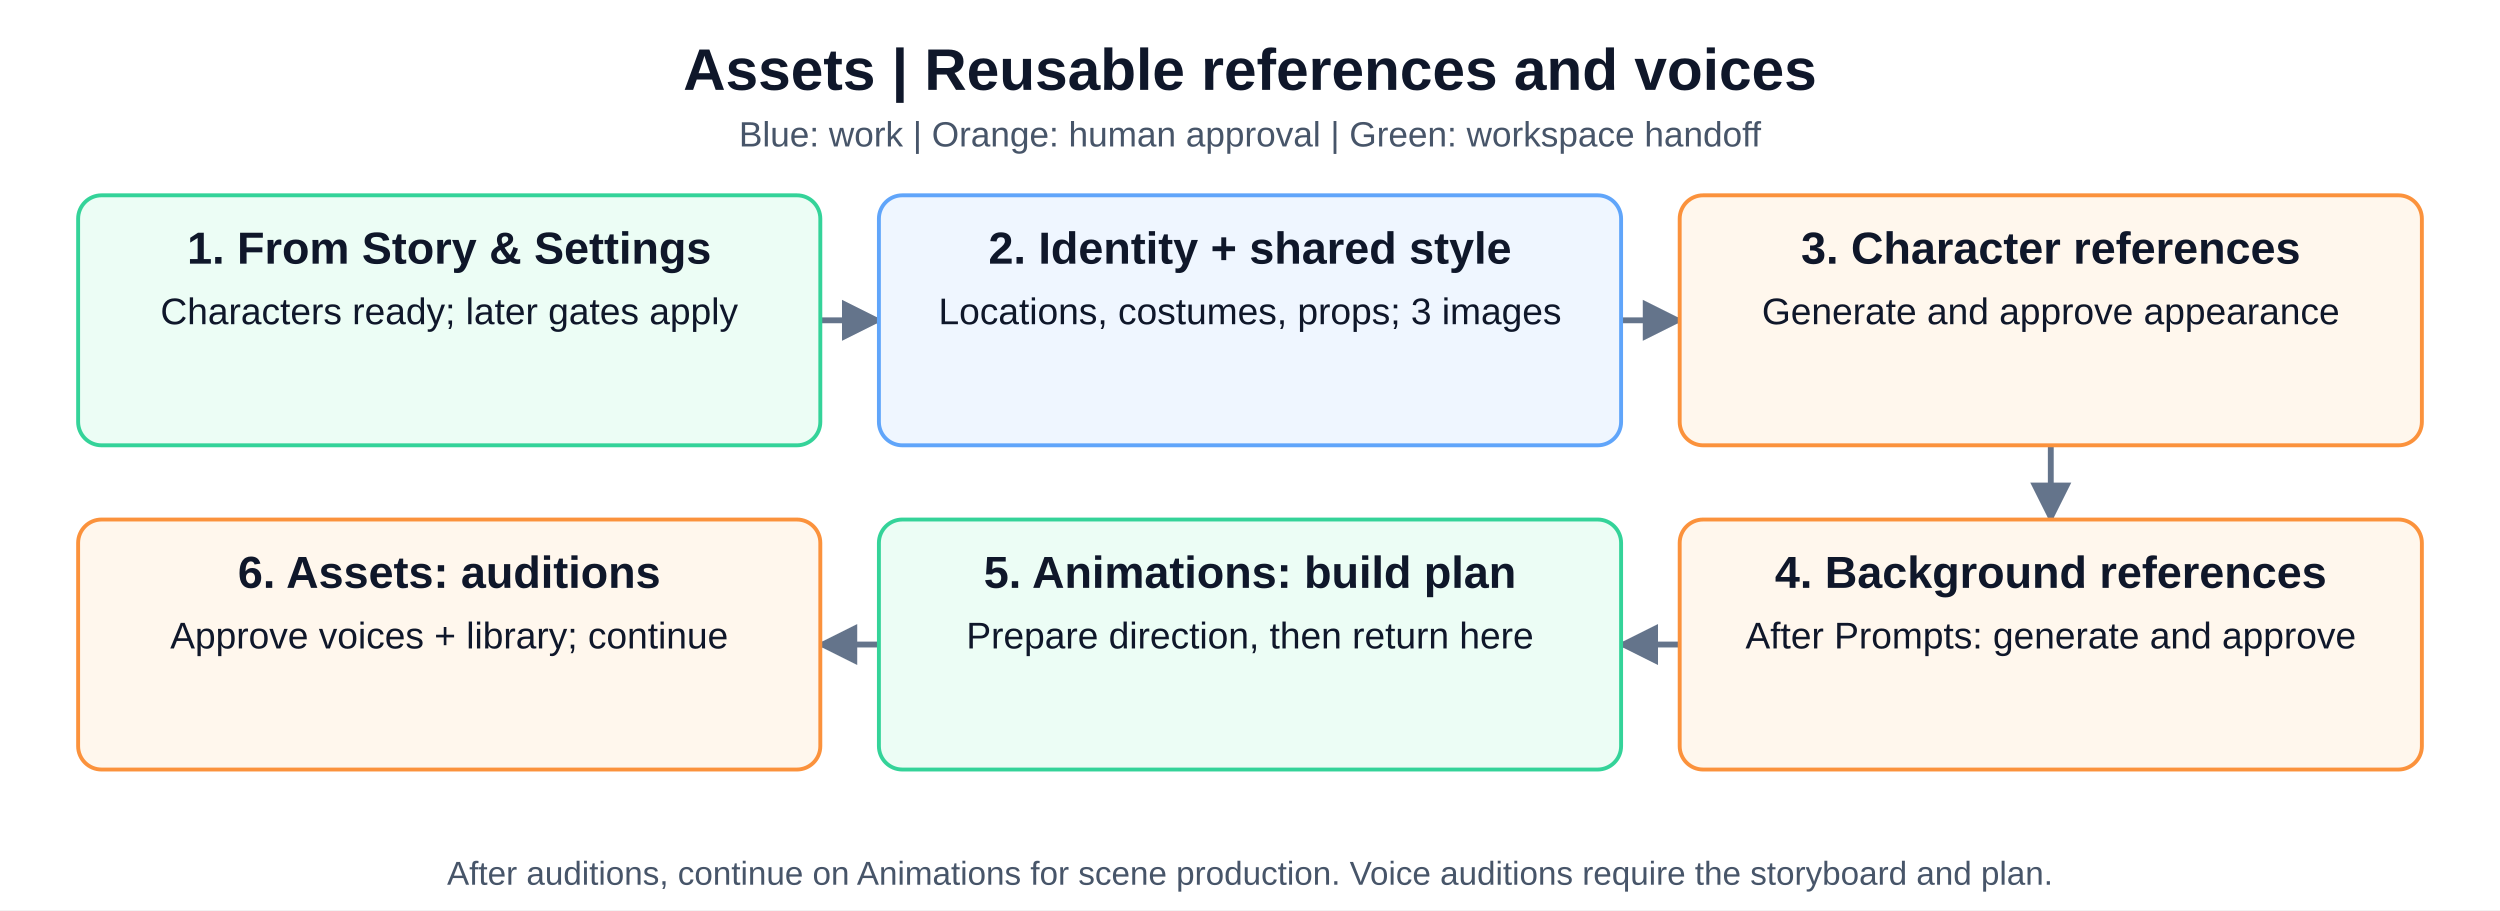
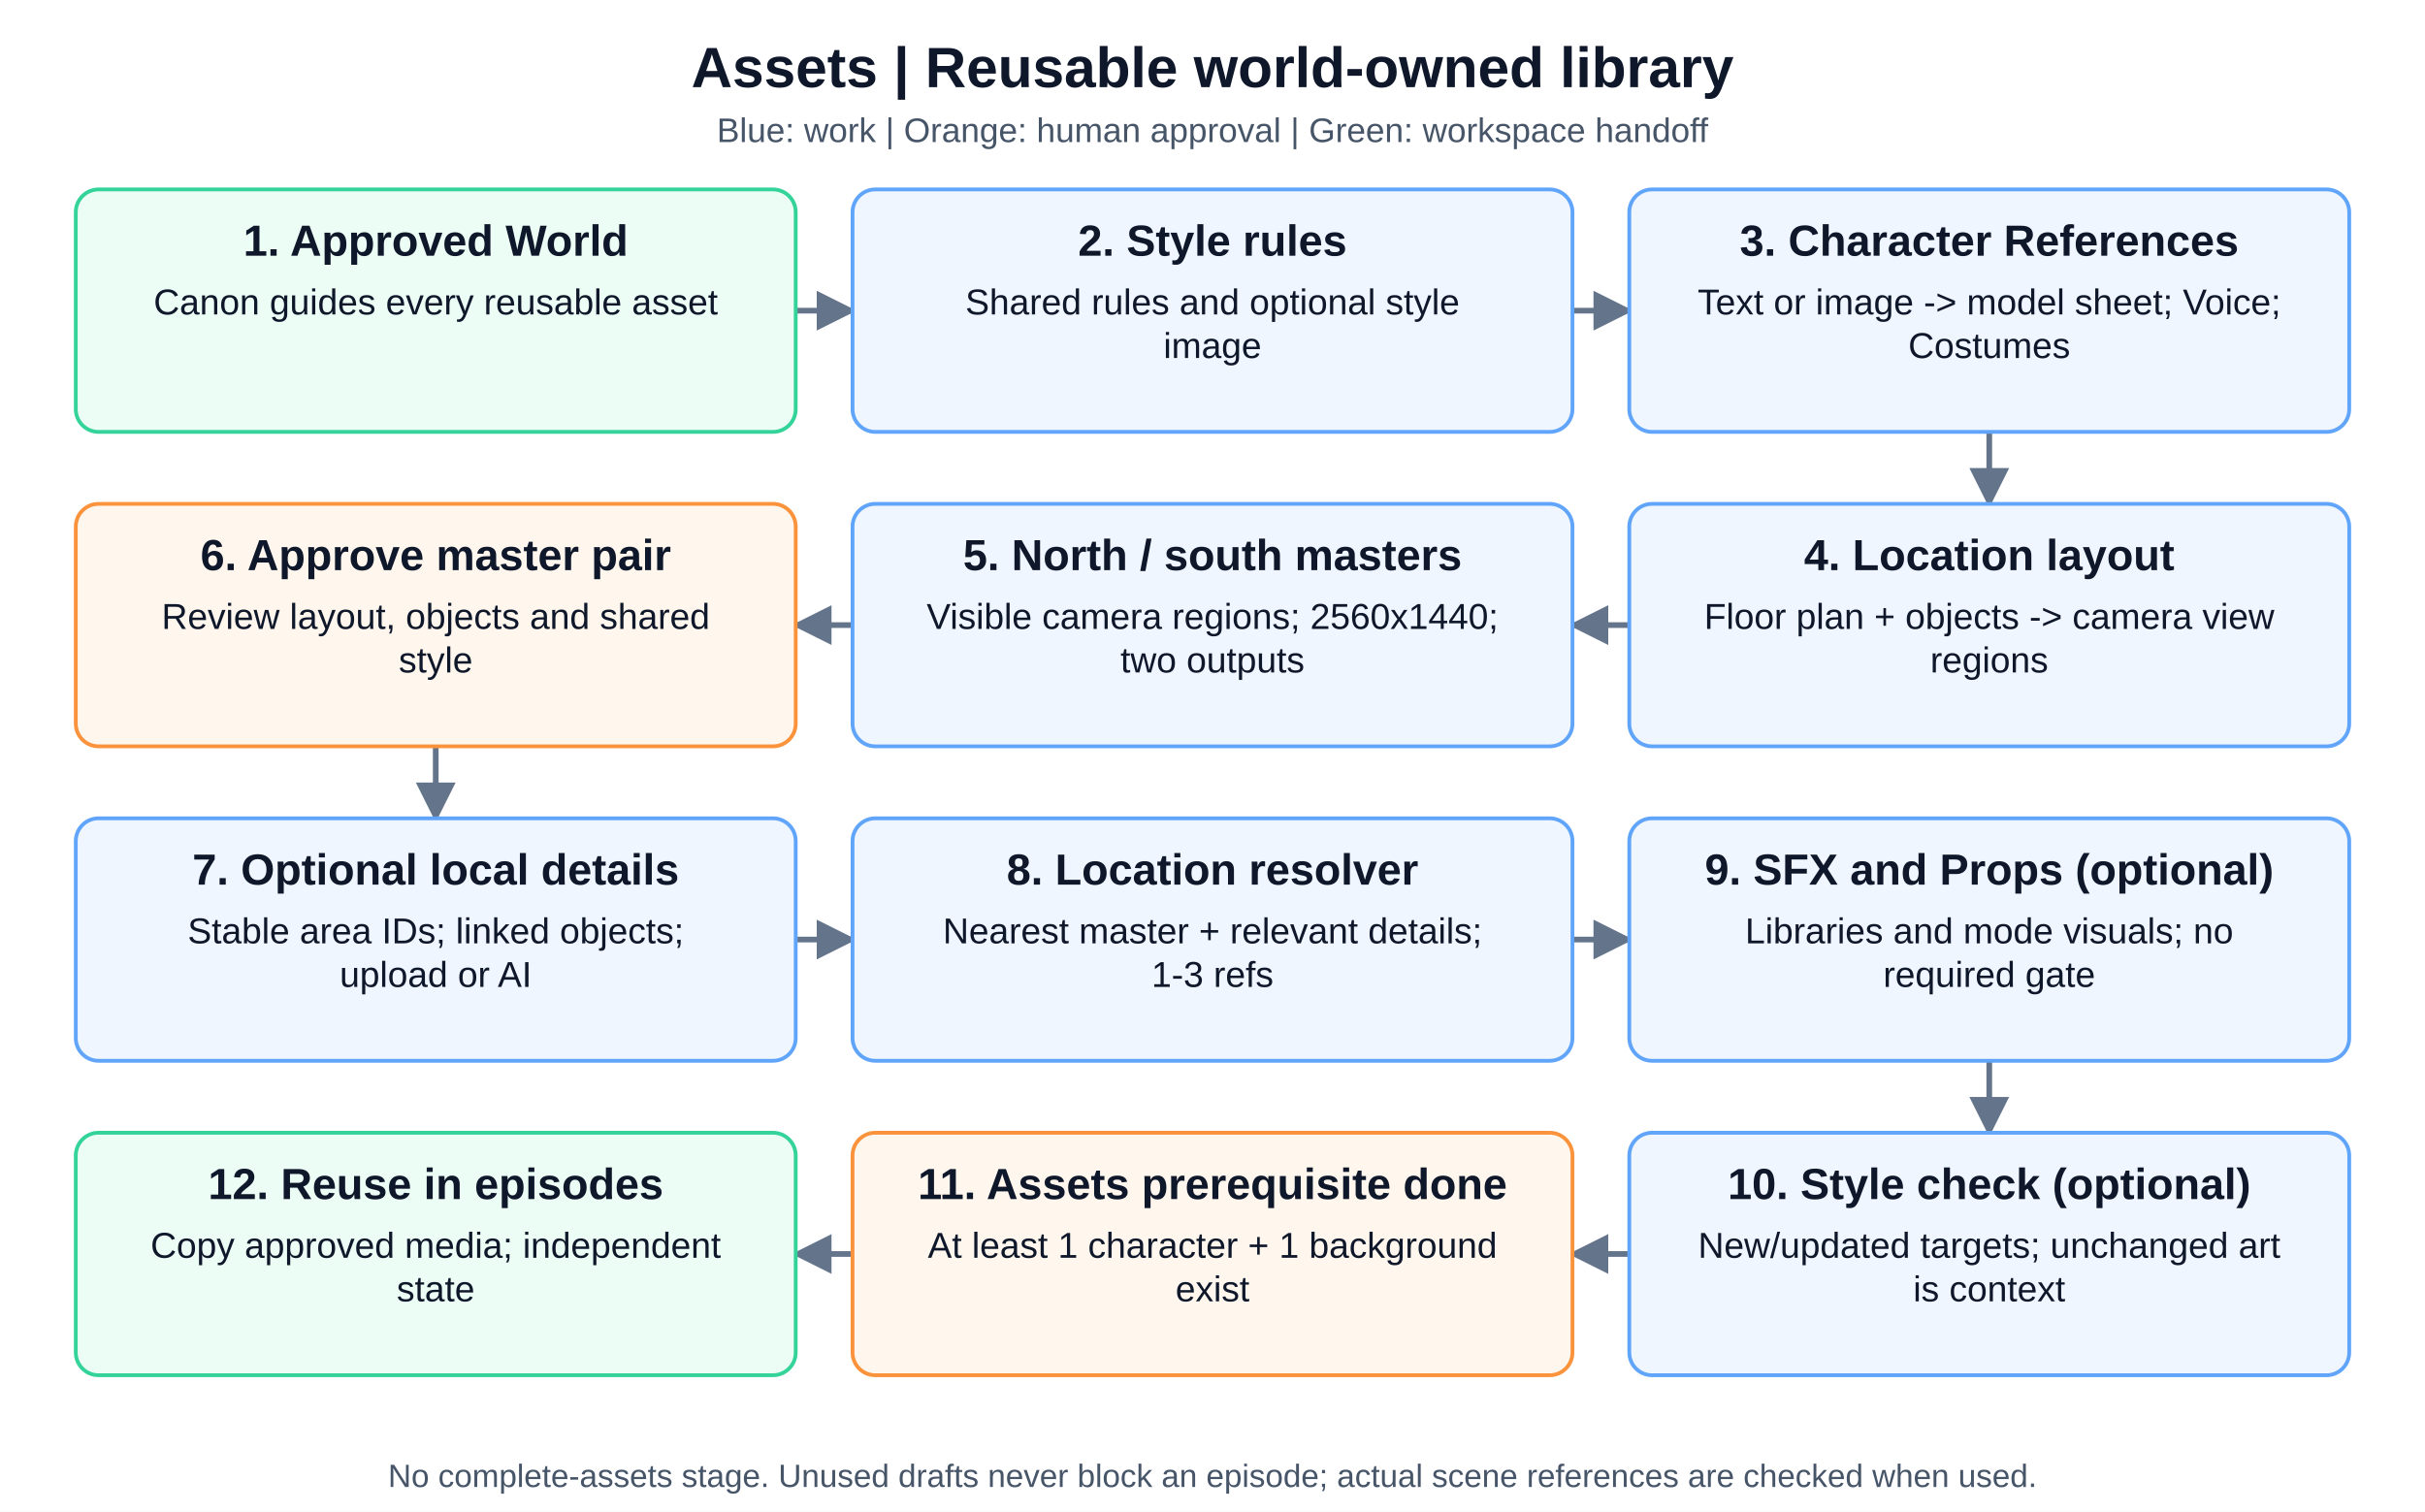
- <svg xmlns="http://www.w3.org/2000/svg" width="1280" height="466" viewBox="0 0 1280 466" role="img">
+ <svg xmlns="http://www.w3.org/2000/svg" width="1280" height="798" viewBox="0 0 1280 798" role="img">
  <rect width="100%" height="100%" fill="white" />
  <defs>
    <marker id="arrow" viewBox="0 0 10 10" refX="9" refY="5" markerWidth="7" markerHeight="7" orient="auto">
      <path d="M0 0L10 5L0 10Z" fill="#64748b" />
    </marker>
  </defs>
-   <text x="640" y="46" text-anchor="middle" font-family="Segoe UI,Arial,sans-serif" font-size="30" font-weight="600" fill="#0f172a">Assets | Reusable references and voices</text>
+   <text x="640" y="46" text-anchor="middle" font-family="Segoe UI,Arial,sans-serif" font-size="30" font-weight="600" fill="#0f172a">Assets | Reusable world-owned library</text>
  <text x="640" y="75" text-anchor="middle" font-family="Segoe UI,Arial,sans-serif" font-size="18" font-weight="400" fill="#475569">Blue: work  |  Orange: human approval  |  Green: workspace handoff</text>
  <path d="M420 164L450 164" stroke="#64748b" stroke-width="3" fill="none" marker-end="url(#arrow)" />
  <path d="M830 164L860 164" stroke="#64748b" stroke-width="3" fill="none" marker-end="url(#arrow)" />
  <path d="M1050 228L1050 266" stroke="#64748b" stroke-width="3" fill="none" marker-end="url(#arrow)" />
  <path d="M860 330L830 330" stroke="#64748b" stroke-width="3" fill="none" marker-end="url(#arrow)" />
  <path d="M450 330L420 330" stroke="#64748b" stroke-width="3" fill="none" marker-end="url(#arrow)" />
-   <a href="../README.md#story-settings">
+   <path d="M230 394L230 432" stroke="#64748b" stroke-width="3" fill="none" marker-end="url(#arrow)" />
+   <path d="M420 496L450 496" stroke="#64748b" stroke-width="3" fill="none" marker-end="url(#arrow)" />
+   <path d="M830 496L860 496" stroke="#64748b" stroke-width="3" fill="none" marker-end="url(#arrow)" />
+   <path d="M1050 560L1050 598" stroke="#64748b" stroke-width="3" fill="none" marker-end="url(#arrow)" />
+   <path d="M860 662L830 662" stroke="#64748b" stroke-width="3" fill="none" marker-end="url(#arrow)" />
+   <path d="M450 662L420 662" stroke="#64748b" stroke-width="3" fill="none" marker-end="url(#arrow)" />
+   <a href="../README.md#world">
    <rect x="40" y="100" width="380" height="128" rx="12" fill="#ecfdf5" stroke="#34d399" stroke-width="2" />
-     <text x="230" y="135" text-anchor="middle" font-family="Segoe UI,Arial,sans-serif" font-size="23" font-weight="600" fill="#0f172a">1. From Story &amp; Settings</text>
-     <text x="230" y="166" text-anchor="middle" font-family="Segoe UI,Arial,sans-serif" font-size="19" font-weight="400" fill="#0f172a">Characters ready; later gates apply</text>
+     <text x="230" y="135" text-anchor="middle" font-family="Segoe UI,Arial,sans-serif" font-size="23" font-weight="600" fill="#0f172a">1. Approved World</text>
+     <text x="230" y="166" text-anchor="middle" font-family="Segoe UI,Arial,sans-serif" font-size="19" font-weight="400" fill="#0f172a">Canon guides every reusable asset</text>
  </a>
  <a href="../README.md#assets">
    <rect x="450" y="100" width="380" height="128" rx="12" fill="#eff6ff" stroke="#60a5fa" stroke-width="2" />
-     <text x="640" y="135" text-anchor="middle" font-family="Segoe UI,Arial,sans-serif" font-size="23" font-weight="600" fill="#0f172a">2. Identity + shared style</text>
-     <text x="640" y="166" text-anchor="middle" font-family="Segoe UI,Arial,sans-serif" font-size="19" font-weight="400" fill="#0f172a">Locations, costumes, props; 3 images</text>
+     <text x="640" y="135" text-anchor="middle" font-family="Segoe UI,Arial,sans-serif" font-size="23" font-weight="600" fill="#0f172a">2. Style rules</text>
+     <text x="640" y="166" text-anchor="middle" font-family="Segoe UI,Arial,sans-serif" font-size="19" font-weight="400" fill="#0f172a">Shared rules and optional style</text>
+     <text x="640" y="189" text-anchor="middle" font-family="Segoe UI,Arial,sans-serif" font-size="19" font-weight="400" fill="#0f172a">image</text>
  </a>
  <a href="../README.md#assets">
-     <rect x="860" y="100" width="380" height="128" rx="12" fill="#fff7ed" stroke="#fb923c" stroke-width="2" />
-     <text x="1050" y="135" text-anchor="middle" font-family="Segoe UI,Arial,sans-serif" font-size="23" font-weight="600" fill="#0f172a">3. Character references</text>
-     <text x="1050" y="166" text-anchor="middle" font-family="Segoe UI,Arial,sans-serif" font-size="19" font-weight="400" fill="#0f172a">Generate and approve appearance</text>
+     <rect x="860" y="100" width="380" height="128" rx="12" fill="#eff6ff" stroke="#60a5fa" stroke-width="2" />
+     <text x="1050" y="135" text-anchor="middle" font-family="Segoe UI,Arial,sans-serif" font-size="23" font-weight="600" fill="#0f172a">3. Character References</text>
+     <text x="1050" y="166" text-anchor="middle" font-family="Segoe UI,Arial,sans-serif" font-size="19" font-weight="400" fill="#0f172a">Text or image -&gt; model sheet; Voice;</text>
+     <text x="1050" y="189" text-anchor="middle" font-family="Segoe UI,Arial,sans-serif" font-size="19" font-weight="400" fill="#0f172a">Costumes</text>
  </a>
  <a href="../README.md#assets">
-     <rect x="860" y="266" width="380" height="128" rx="12" fill="#fff7ed" stroke="#fb923c" stroke-width="2" />
-     <text x="1050" y="301" text-anchor="middle" font-family="Segoe UI,Arial,sans-serif" font-size="23" font-weight="600" fill="#0f172a">4. Background references</text>
-     <text x="1050" y="332" text-anchor="middle" font-family="Segoe UI,Arial,sans-serif" font-size="19" font-weight="400" fill="#0f172a">After Prompts: generate and approve</text>
+     <rect x="860" y="266" width="380" height="128" rx="12" fill="#eff6ff" stroke="#60a5fa" stroke-width="2" />
+     <text x="1050" y="301" text-anchor="middle" font-family="Segoe UI,Arial,sans-serif" font-size="23" font-weight="600" fill="#0f172a">4. Location layout</text>
+     <text x="1050" y="332" text-anchor="middle" font-family="Segoe UI,Arial,sans-serif" font-size="19" font-weight="400" fill="#0f172a">Floor plan + objects -&gt; camera view</text>
+     <text x="1050" y="355" text-anchor="middle" font-family="Segoe UI,Arial,sans-serif" font-size="19" font-weight="400" fill="#0f172a">regions</text>
  </a>
-   <a href="../README.md#animations">
-     <rect x="450" y="266" width="380" height="128" rx="12" fill="#ecfdf5" stroke="#34d399" stroke-width="2" />
-     <text x="640" y="301" text-anchor="middle" font-family="Segoe UI,Arial,sans-serif" font-size="23" font-weight="600" fill="#0f172a">5. Animations: build plan</text>
-     <text x="640" y="332" text-anchor="middle" font-family="Segoe UI,Arial,sans-serif" font-size="19" font-weight="400" fill="#0f172a">Prepare direction, then return here</text>
+   <a href="../README.md#assets">
+     <rect x="450" y="266" width="380" height="128" rx="12" fill="#eff6ff" stroke="#60a5fa" stroke-width="2" />
+     <text x="640" y="301" text-anchor="middle" font-family="Segoe UI,Arial,sans-serif" font-size="23" font-weight="600" fill="#0f172a">5. North / south masters</text>
+     <text x="640" y="332" text-anchor="middle" font-family="Segoe UI,Arial,sans-serif" font-size="19" font-weight="400" fill="#0f172a">Visible camera regions; 2560x1440;</text>
+     <text x="640" y="355" text-anchor="middle" font-family="Segoe UI,Arial,sans-serif" font-size="19" font-weight="400" fill="#0f172a">two outputs</text>
  </a>
  <a href="../README.md#assets">
    <rect x="40" y="266" width="380" height="128" rx="12" fill="#fff7ed" stroke="#fb923c" stroke-width="2" />
-     <text x="230" y="301" text-anchor="middle" font-family="Segoe UI,Arial,sans-serif" font-size="23" font-weight="600" fill="#0f172a">6. Assets: auditions</text>
-     <text x="230" y="332" text-anchor="middle" font-family="Segoe UI,Arial,sans-serif" font-size="19" font-weight="400" fill="#0f172a">Approve voices + library; continue</text>
+     <text x="230" y="301" text-anchor="middle" font-family="Segoe UI,Arial,sans-serif" font-size="23" font-weight="600" fill="#0f172a">6. Approve master pair</text>
+     <text x="230" y="332" text-anchor="middle" font-family="Segoe UI,Arial,sans-serif" font-size="19" font-weight="400" fill="#0f172a">Review layout, objects and shared</text>
+     <text x="230" y="355" text-anchor="middle" font-family="Segoe UI,Arial,sans-serif" font-size="19" font-weight="400" fill="#0f172a">style</text>
  </a>
-   <text x="640" y="453" text-anchor="middle" font-family="Segoe UI,Arial,sans-serif" font-size="17" font-weight="400" fill="#475569">After auditions, continue on Animations for scene production. Voice auditions require the storyboard and plan.</text>
+   <a href="../README.md#assets">
+     <rect x="40" y="432" width="380" height="128" rx="12" fill="#eff6ff" stroke="#60a5fa" stroke-width="2" />
+     <text x="230" y="467" text-anchor="middle" font-family="Segoe UI,Arial,sans-serif" font-size="23" font-weight="600" fill="#0f172a">7. Optional local details</text>
+     <text x="230" y="498" text-anchor="middle" font-family="Segoe UI,Arial,sans-serif" font-size="19" font-weight="400" fill="#0f172a">Stable area IDs; linked objects;</text>
+     <text x="230" y="521" text-anchor="middle" font-family="Segoe UI,Arial,sans-serif" font-size="19" font-weight="400" fill="#0f172a">upload or AI</text>
+   </a>
+   <a href="../README.md#animations">
+     <rect x="450" y="432" width="380" height="128" rx="12" fill="#eff6ff" stroke="#60a5fa" stroke-width="2" />
+     <text x="640" y="467" text-anchor="middle" font-family="Segoe UI,Arial,sans-serif" font-size="23" font-weight="600" fill="#0f172a">8. Location resolver</text>
+     <text x="640" y="498" text-anchor="middle" font-family="Segoe UI,Arial,sans-serif" font-size="19" font-weight="400" fill="#0f172a">Nearest master + relevant details;</text>
+     <text x="640" y="521" text-anchor="middle" font-family="Segoe UI,Arial,sans-serif" font-size="19" font-weight="400" fill="#0f172a">1-3 refs</text>
+   </a>
+   <a href="../README.md#assets">
+     <rect x="860" y="432" width="380" height="128" rx="12" fill="#eff6ff" stroke="#60a5fa" stroke-width="2" />
+     <text x="1050" y="467" text-anchor="middle" font-family="Segoe UI,Arial,sans-serif" font-size="23" font-weight="600" fill="#0f172a">9. SFX and Props (optional)</text>
+     <text x="1050" y="498" text-anchor="middle" font-family="Segoe UI,Arial,sans-serif" font-size="19" font-weight="400" fill="#0f172a">Libraries and mode visuals; no</text>
+     <text x="1050" y="521" text-anchor="middle" font-family="Segoe UI,Arial,sans-serif" font-size="19" font-weight="400" fill="#0f172a">required gate</text>
+   </a>
+   <a href="../README.md#assets">
+     <rect x="860" y="598" width="380" height="128" rx="12" fill="#eff6ff" stroke="#60a5fa" stroke-width="2" />
+     <text x="1050" y="633" text-anchor="middle" font-family="Segoe UI,Arial,sans-serif" font-size="23" font-weight="600" fill="#0f172a">10. Style check (optional)</text>
+     <text x="1050" y="664" text-anchor="middle" font-family="Segoe UI,Arial,sans-serif" font-size="19" font-weight="400" fill="#0f172a">New/updated targets; unchanged art</text>
+     <text x="1050" y="687" text-anchor="middle" font-family="Segoe UI,Arial,sans-serif" font-size="19" font-weight="400" fill="#0f172a">is context</text>
+   </a>
+   <a href="../README.md#assets">
+     <rect x="450" y="598" width="380" height="128" rx="12" fill="#fff7ed" stroke="#fb923c" stroke-width="2" />
+     <text x="640" y="633" text-anchor="middle" font-family="Segoe UI,Arial,sans-serif" font-size="23" font-weight="600" fill="#0f172a">11. Assets prerequisite done</text>
+     <text x="640" y="664" text-anchor="middle" font-family="Segoe UI,Arial,sans-serif" font-size="19" font-weight="400" fill="#0f172a">At least 1 character + 1 background</text>
+     <text x="640" y="687" text-anchor="middle" font-family="Segoe UI,Arial,sans-serif" font-size="19" font-weight="400" fill="#0f172a">exist</text>
+   </a>
+   <a href="../README.md#story-episode">
+     <rect x="40" y="598" width="380" height="128" rx="12" fill="#ecfdf5" stroke="#34d399" stroke-width="2" />
+     <text x="230" y="633" text-anchor="middle" font-family="Segoe UI,Arial,sans-serif" font-size="23" font-weight="600" fill="#0f172a">12. Reuse in episodes</text>
+     <text x="230" y="664" text-anchor="middle" font-family="Segoe UI,Arial,sans-serif" font-size="19" font-weight="400" fill="#0f172a">Copy approved media; independent</text>
+     <text x="230" y="687" text-anchor="middle" font-family="Segoe UI,Arial,sans-serif" font-size="19" font-weight="400" fill="#0f172a">state</text>
+   </a>
+   <text x="640" y="785" text-anchor="middle" font-family="Segoe UI,Arial,sans-serif" font-size="17" font-weight="400" fill="#475569">No complete-assets stage. Unused drafts never block an episode; actual scene references are checked when used.</text>
</svg>
